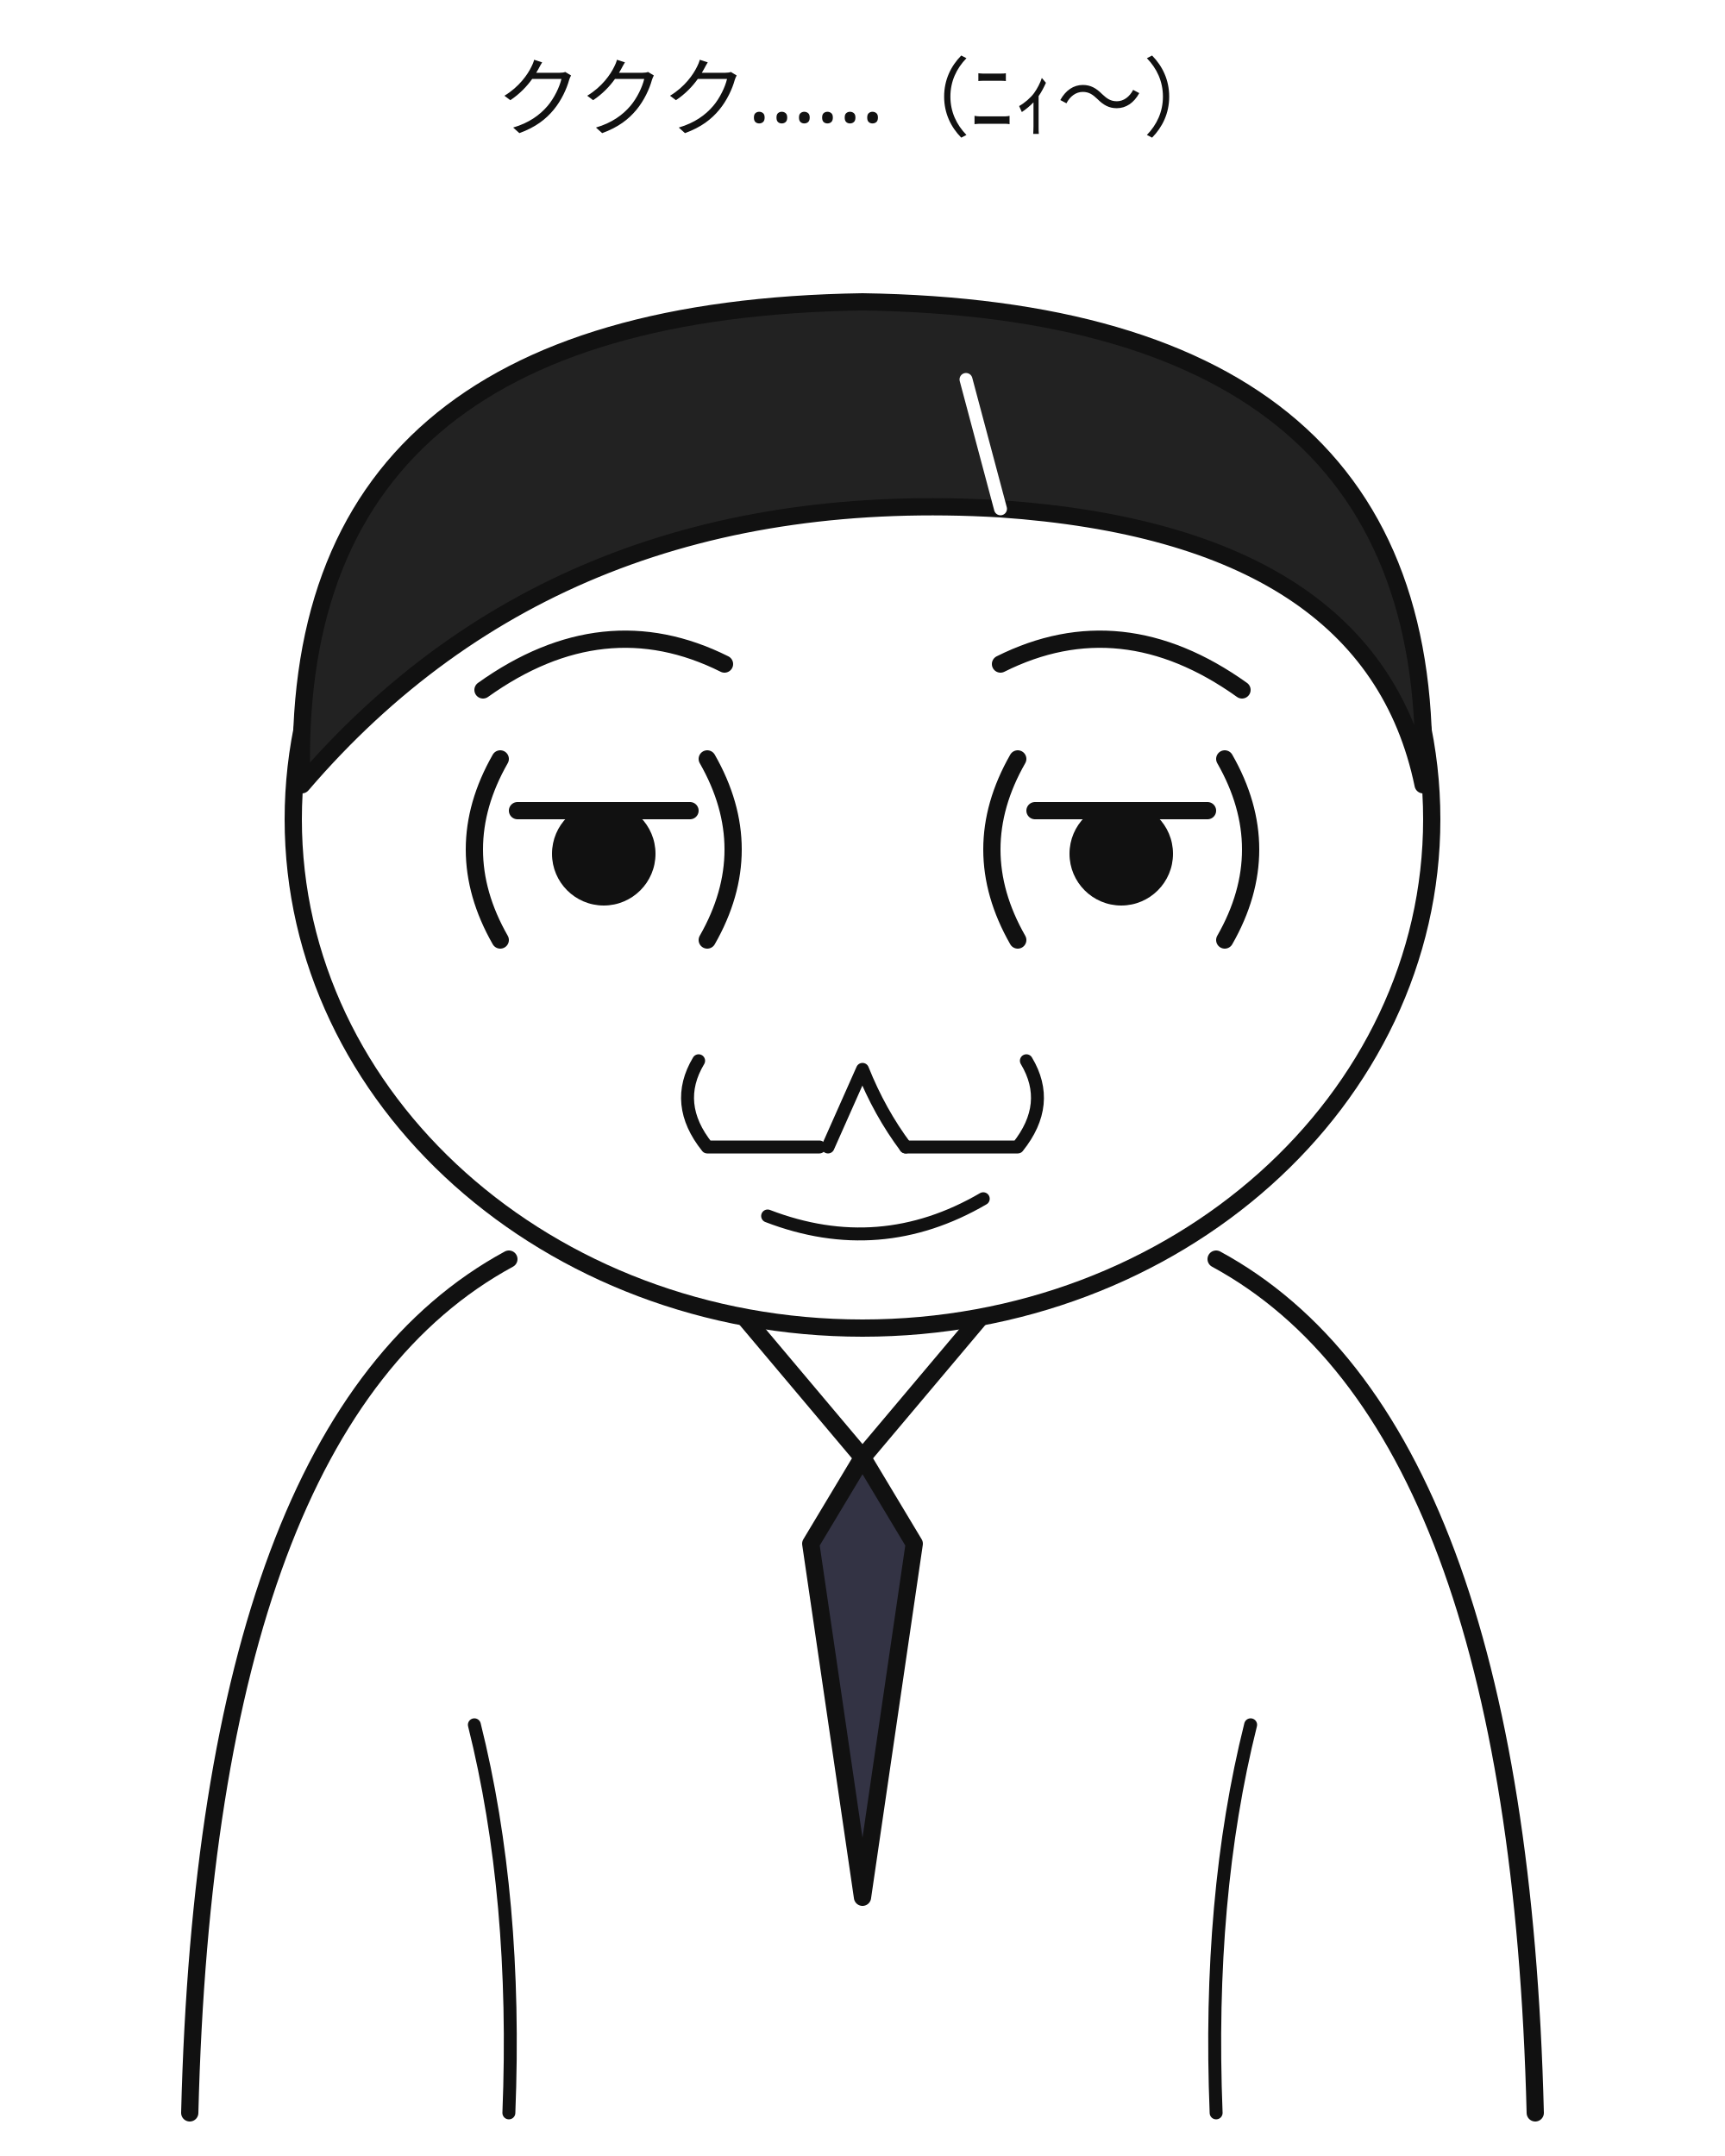
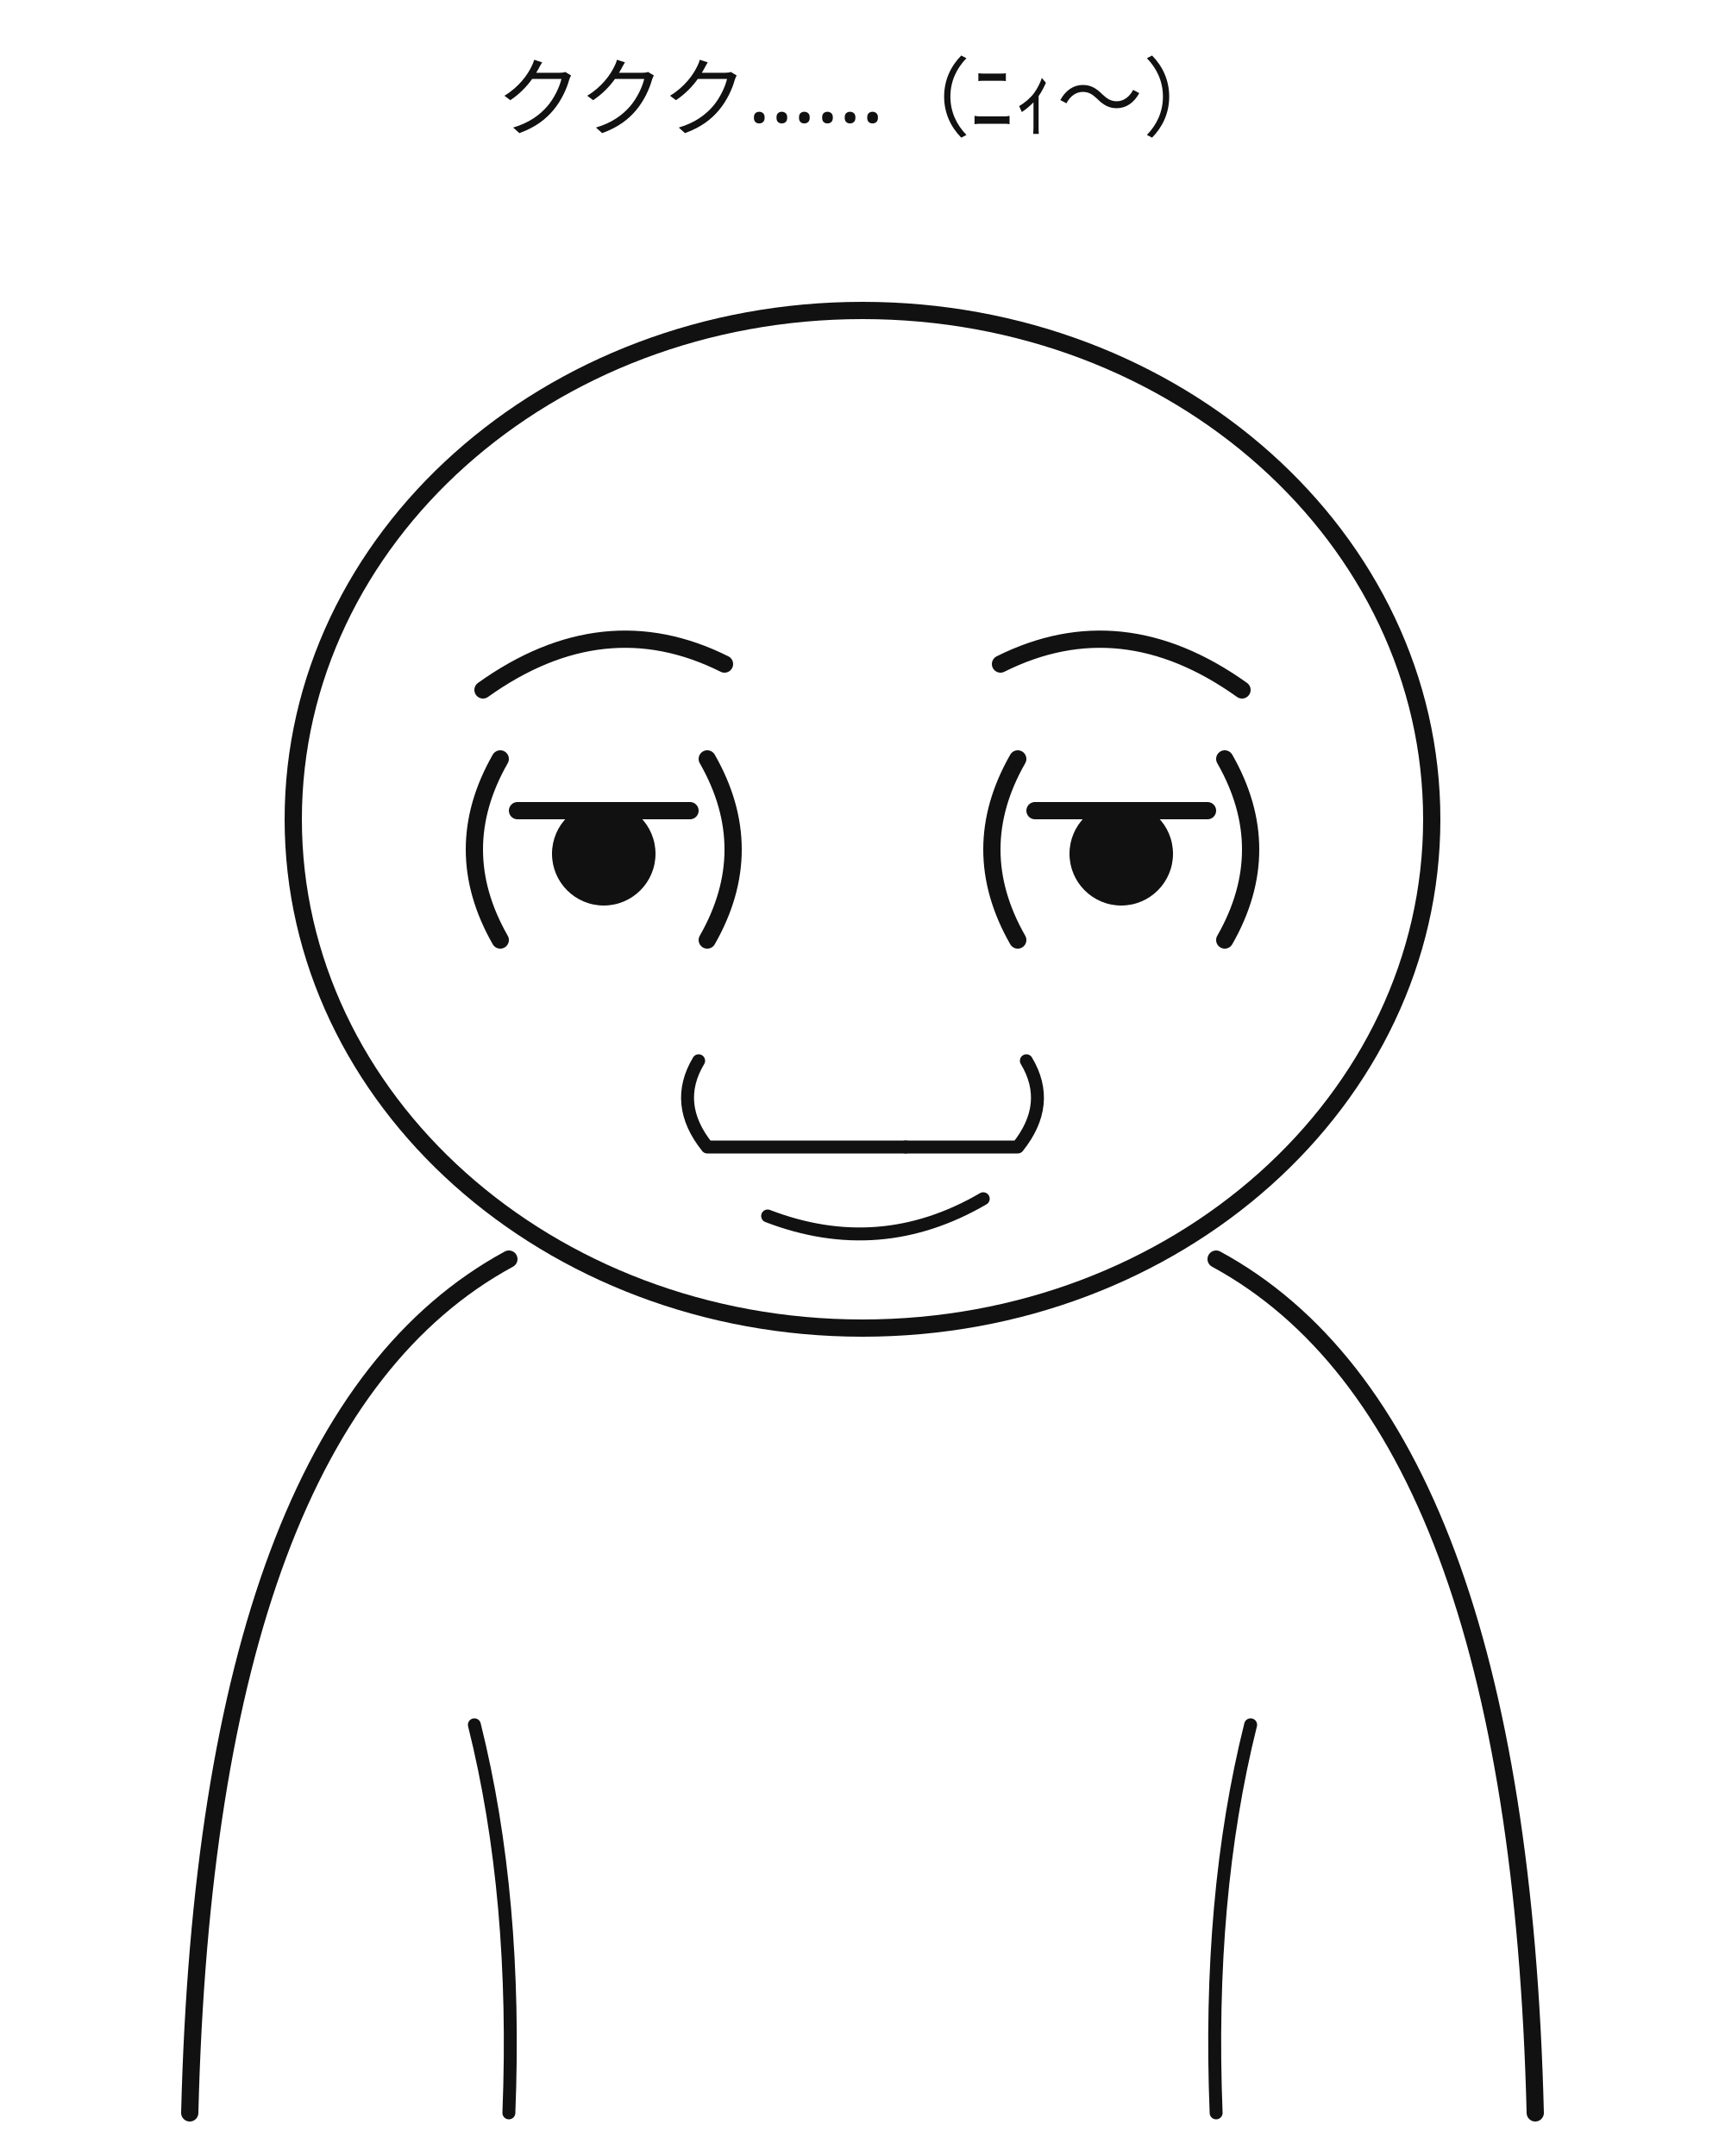
<svg xmlns="http://www.w3.org/2000/svg" viewBox="0 0 400 500" width="400" height="500">
  <rect width="400" height="500" fill="#fff" />
  <g fill="none" stroke="#111" stroke-width="4" stroke-linecap="round" stroke-linejoin="round">
    <path d="M118,292 Q48,330 44,490 M282,292 Q352,330 356,490" />
-     <path d="M168,300 L200,338 L232,300" />
-     <path d="M200,338 L188,358 L200,440 L212,358 Z" fill="#334" />
    <path d="M110,400 Q120,440 118,490 M290,400 Q280,440 282,490" stroke-width="3" />
    <ellipse cx="200" cy="190" rx="132" ry="118" fill="#fff" />
-     <path d="M70,182 Q66,72 200,70 Q334,72 330,182 Q318,124 232,118 Q130,112 70,182 Z" fill="#222" />
    <path d="M112,160 Q140,140 168,154 M232,154 Q260,140 288,160" />
-     <path d="M232,118 L224,88" stroke="#fff" stroke-width="3" />
    <path d="M116,176 Q104,197 116,218 M164,176 Q176,197 164,218" />
    <circle cx="140" cy="198" r="12" fill="#111" stroke="none" />
    <path d="M120,188 L160,188" />
    <path d="M236,176 Q224,197 236,218 M284,176 Q296,197 284,218" />
    <circle cx="260" cy="198" r="12" fill="#111" stroke="none" />
    <path d="M240,188 L280,188" />
-     <path d="M162,246 Q156,256 164,266 L190,266" stroke-width="3" />
-     <path d="M200,248 L192,266 M200,248 Q204,258 210,266" stroke-width="3" />
+     <path d="M162,246 Q156,256 164,266 L210,266" stroke-width="3" />
    <path d="M210,266 L236,266 Q244,256 238,246" stroke-width="3" />
    <path d="M178,282 Q204,292 228,278" stroke-width="3" />
  </g>
  <text x="200" y="30" text-anchor="middle" font-size="20" font-family="sans-serif" fill="#111">ククク……（ﾆｨ～）</text>
</svg>
